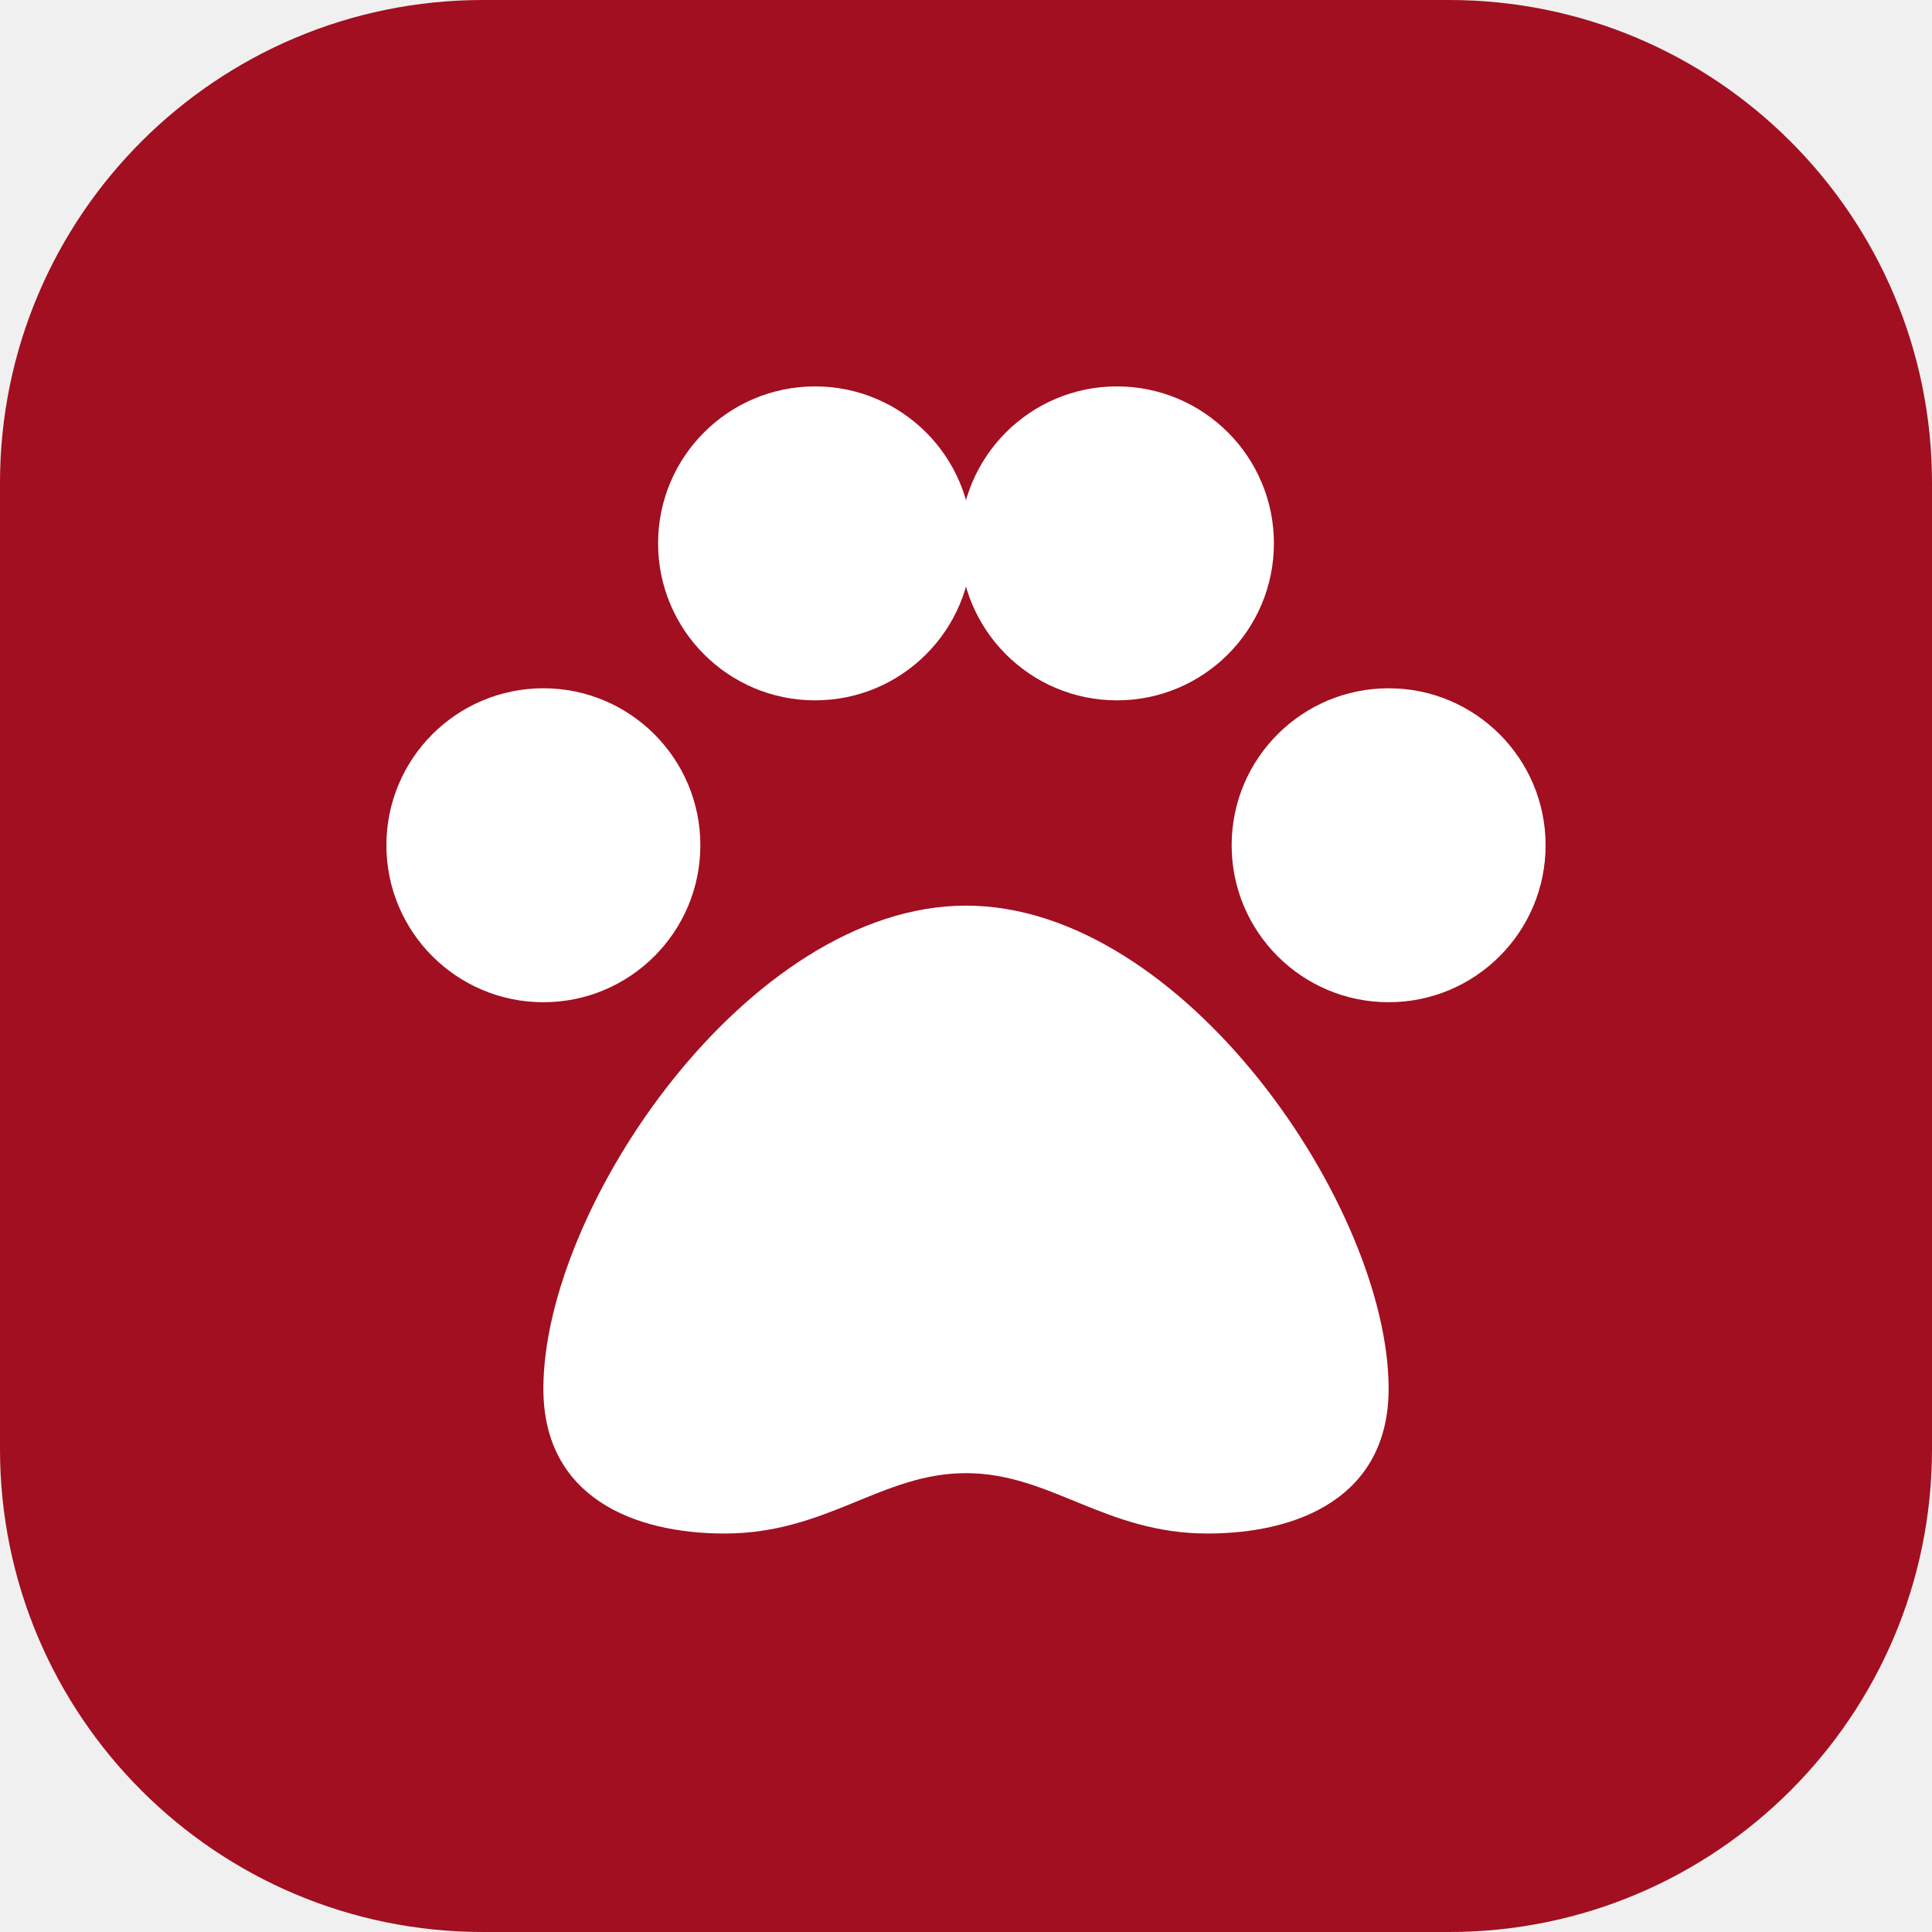
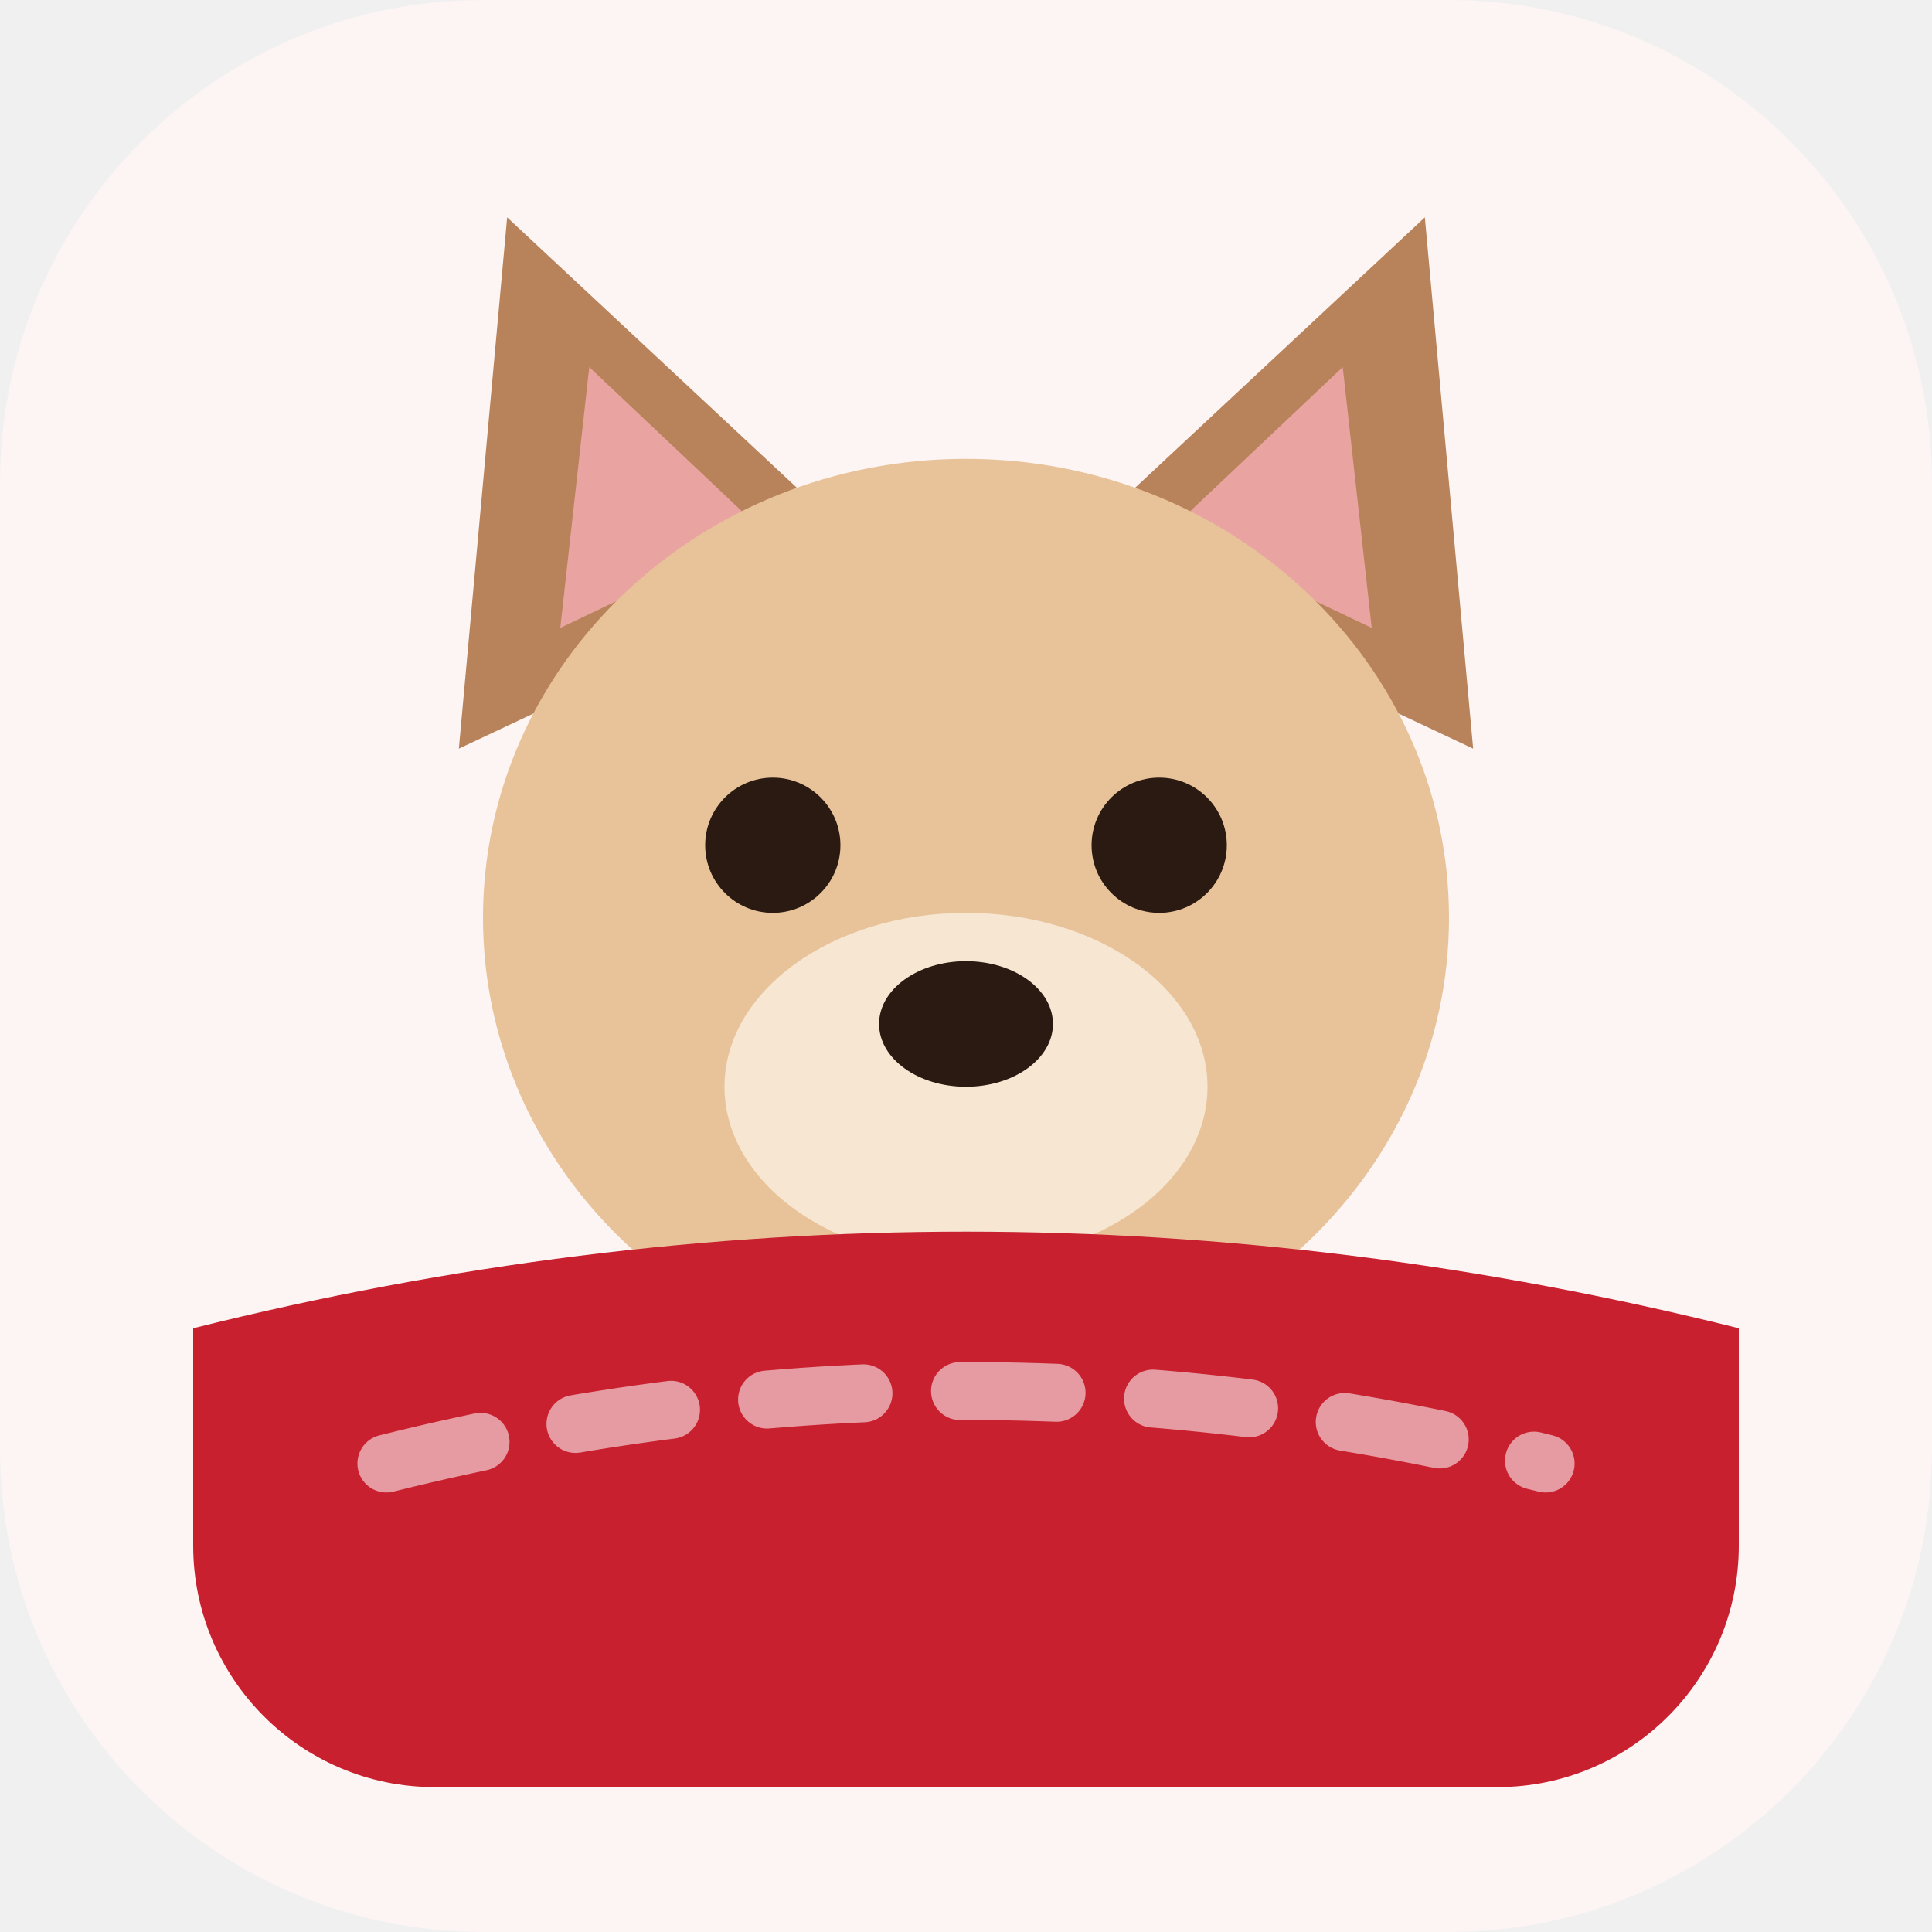
- <svg xmlns="http://www.w3.org/2000/svg" viewBox="0 0 32 32">
-   <rect width="32" height="32" rx="8" fill="#a10f20" />
-   <g fill="#fff">
-     <circle cx="9" cy="14" r="2.6" />
-     <circle cx="13.5" cy="9" r="2.6" />
-     <circle cx="18.5" cy="9" r="2.6" />
-     <circle cx="23" cy="14" r="2.6" />
-     <path d="M16 15c-3.6 0-7 5-7 8 0 1.8 1.5 2.4 3 2.4 1.7 0 2.6-1 4-1s2.3 1 4 1c1.5 0 3-.6 3-2.4 0-3-3.4-8-7-8Z" />
-   </g>
+ <svg xmlns="http://www.w3.org/2000/svg" viewBox="0 0 40 40">
+   <rect width="40" height="40" rx="10" fill="#fdf4f4" />
+   <path d="M9.5 15.5 10.5 4.5 18 11.5Z" fill="#b8835a" />
+   <path d="M30.5 15.5 29.5 4.5 22 11.5Z" fill="#b8835a" />
+   <path d="M11.6 13 12.2 7.6 15.8 11Z" fill="#e9a3a0" />
+   <path d="M28.4 13 27.8 7.6 24.2 11Z" fill="#e9a3a0" />
+   <ellipse cx="20" cy="19" rx="10" ry="9.5" fill="#e8c39a" />
+   <ellipse cx="20" cy="22.5" rx="5" ry="3.6" fill="#f6e6d2" />
+   <circle cx="16" cy="17.5" r="1.4" fill="#2a1a12" />
+   <circle cx="24" cy="17.5" r="1.4" fill="#2a1a12" />
+   <ellipse cx="20" cy="21.2" rx="1.8" ry="1.3" fill="#2a1a12" />
+   <path d="M4 27.5Q20 23.5 36 27.5V32a5 5 0 0 1-5 5H9a5 5 0 0 1-5-5Z" fill="#c8202f" />
+   <path d="M8 30.3Q20 27.3 32 30.3" fill="none" stroke="#fff" stroke-opacity=".55" stroke-width="1.2" stroke-dasharray="2 2" stroke-linecap="round" />
</svg>
